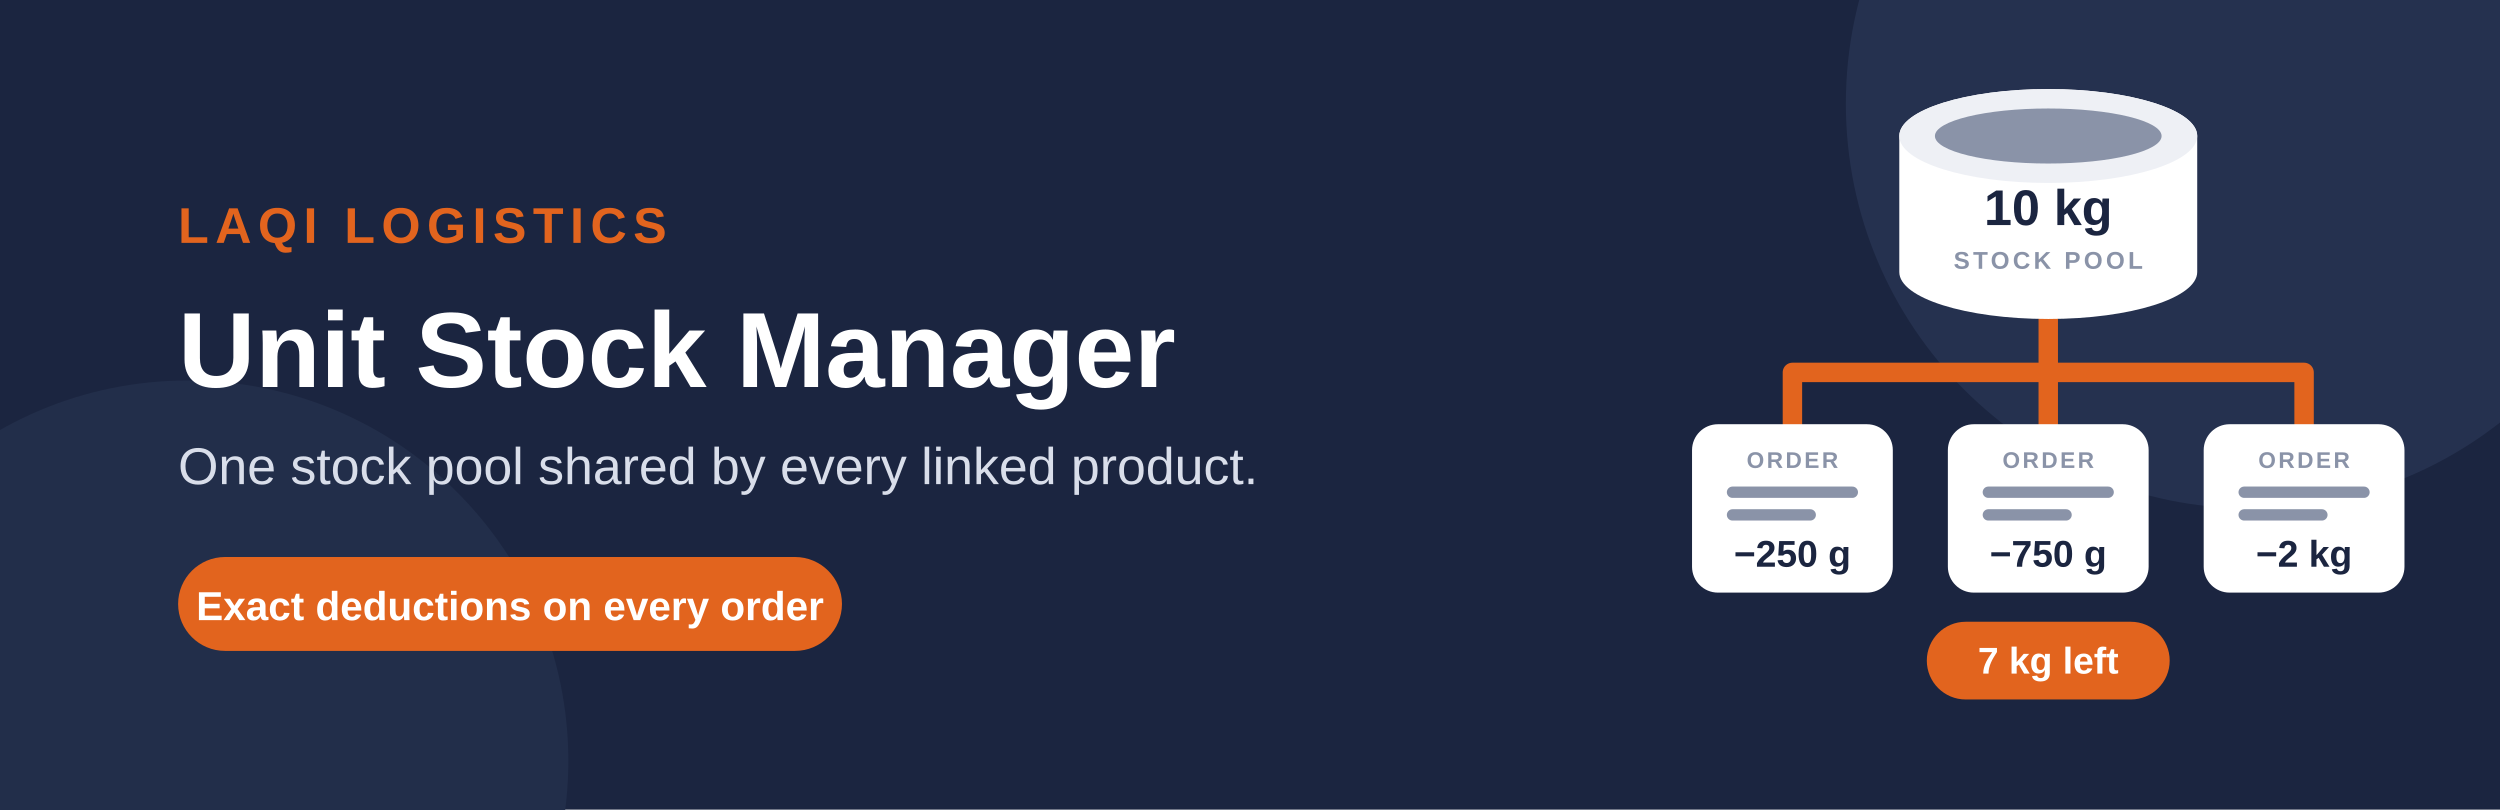
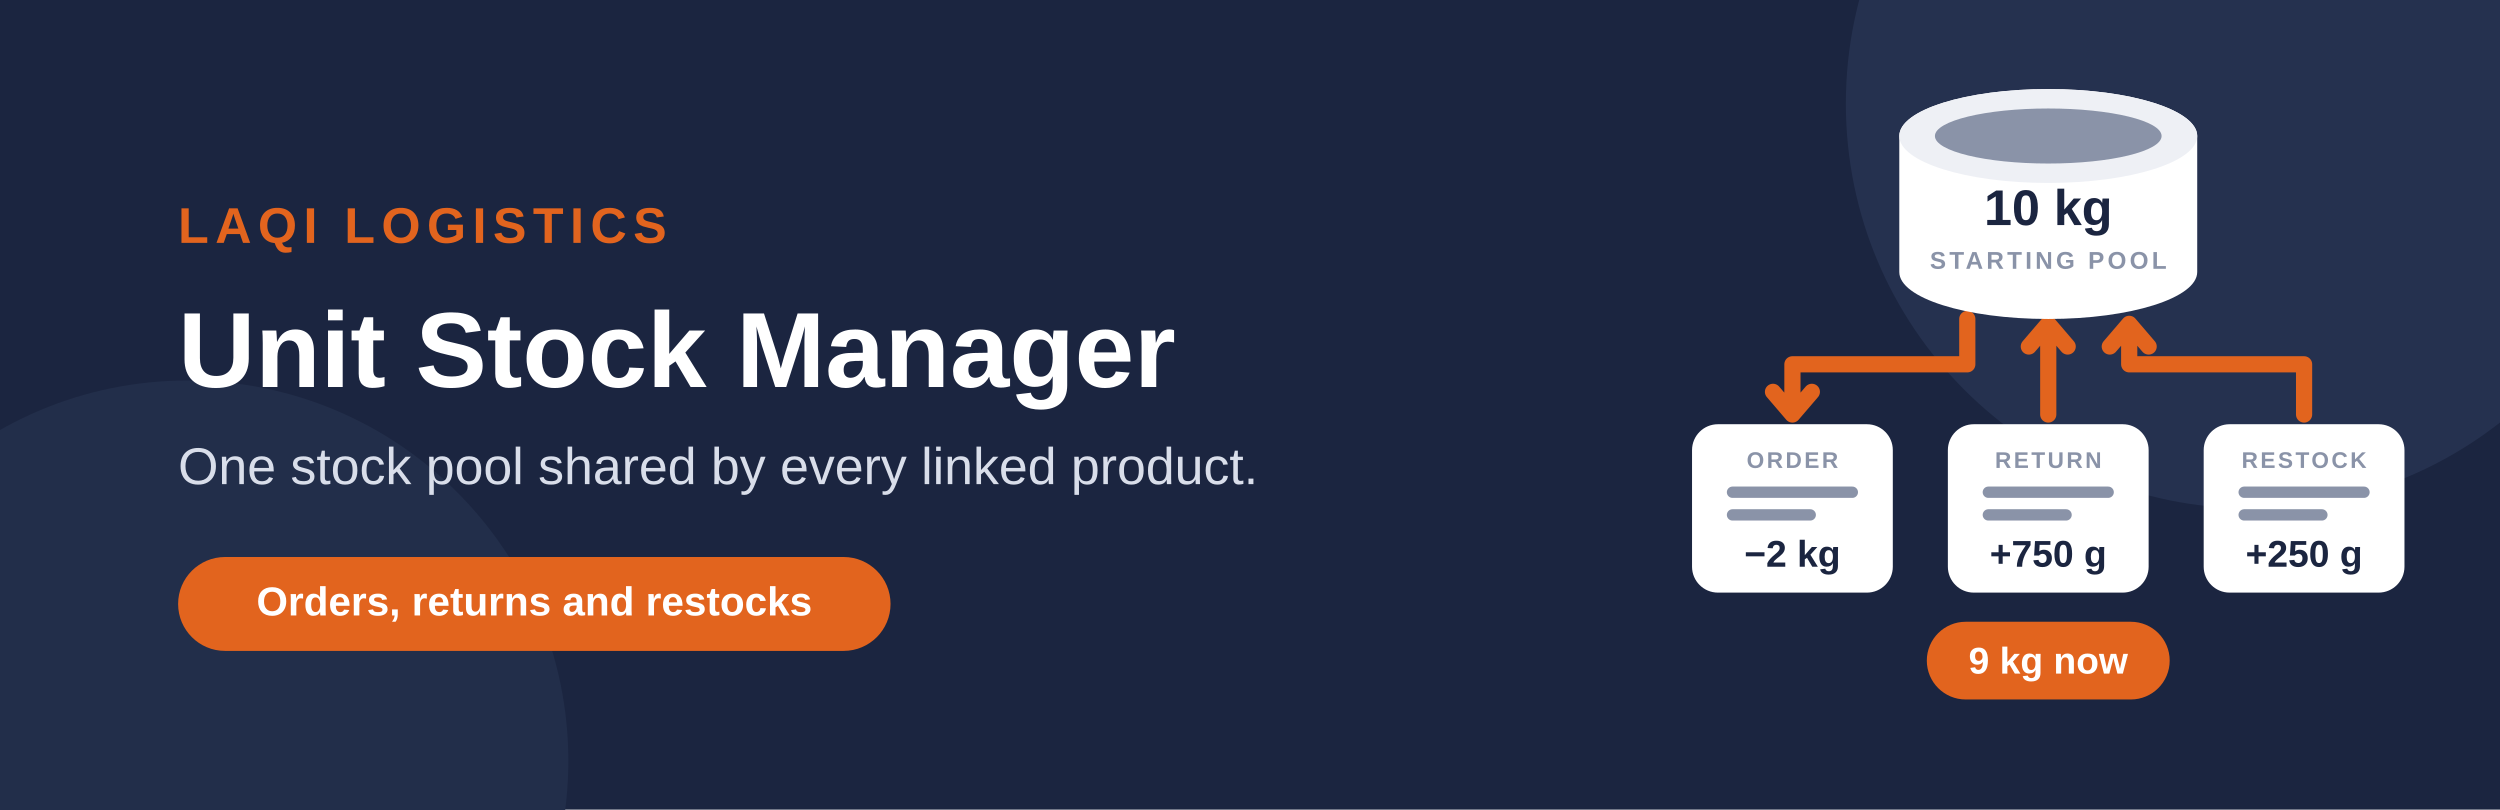
<svg xmlns="http://www.w3.org/2000/svg" viewBox="0 0 1544 500" role="img" aria-labelledby="title desc">
  <rect width="1544" height="500" fill="#1b2540" />
  <circle cx="1390" cy="64" r="250" fill="#25314f" />
  <circle cx="116" cy="470" r="235" fill="#222e4a" />
  <g transform="translate(110 92)">
    <text x="0" y="58" fill="#e2641e" font-family="Arial, sans-serif" font-size="31" font-weight="700" letter-spacing="4">LAQI LOGISTICS</text>
    <text x="0" y="147" fill="#ffffff" font-family="Arial, sans-serif" font-size="66" font-weight="700">Unit Stock Manager</text>
    <text x="0" y="207" fill="#d9deea" font-family="Arial, sans-serif" font-size="32">One stock pool shared by every linked product.</text>
-     <rect x="0" y="252" width="410" height="58" rx="29" fill="#e2641e" />
-     <text x="205" y="291" text-anchor="middle" fill="#ffffff" font-family="Arial, sans-serif" font-size="25" font-weight="700">Exact deductions on every order</text>
+     <rect x="0" y="252" width="440" height="58" rx="29" fill="#e2641e" />
+     <text x="220" y="281" text-anchor="middle" dominant-baseline="middle" fill="#ffffff" font-family="Arial, sans-serif" font-size="25" font-weight="700">Orders, returns and restocks</text>
  </g>
  <g transform="translate(1045 40)">
-     <path d="M220 128v62M220 190H62v32M220 190v32M220 190h158v32" fill="none" stroke="#e2641e" stroke-width="12" stroke-linecap="round" stroke-linejoin="round" />
+     <path d="M170 157v28H62v30M50 202l12 14 12-14" fill="none" stroke="#e2641e" stroke-width="10" stroke-linecap="round" stroke-linejoin="round" />
+     <path d="M220 216v-56M208 174l12-14 12 14" fill="none" stroke="#e2641e" stroke-width="10" stroke-linecap="round" stroke-linejoin="round" />
+     <path d="M378 216v-31H270v-25M258 174l12-14 12 14" fill="none" stroke="#e2641e" stroke-width="10" stroke-linecap="round" stroke-linejoin="round" />
    <path d="M128 44c0-16 41-29 92-29s92 13 92 29v84c0 16-41 29-92 29s-92-13-92-29z" fill="#ffffff" />
    <ellipse cx="220" cy="44" rx="92" ry="29" fill="#eef0f5" />
    <ellipse cx="220" cy="44" rx="70" ry="17" fill="#8a93a8" />
    <text x="220" y="99" text-anchor="middle" fill="#1b2540" font-family="Arial, sans-serif" font-size="31" font-weight="700">10 kg</text>
-     <text x="220" y="126" text-anchor="middle" fill="#8a93a8" font-family="Arial, sans-serif" font-size="15" font-weight="700" letter-spacing="2">STOCK POOL</text>
+     <text x="220" y="126" text-anchor="middle" fill="#8a93a8" font-family="Arial, sans-serif" font-size="15" font-weight="700" letter-spacing="2">STARTING POOL</text>
    <g transform="translate(0 222)">
-       <rect width="124" height="104" rx="16" fill="#ffffff" />
-       <text x="62" y="27" text-anchor="middle" fill="#8a93a8" font-family="Arial, sans-serif" font-size="14" font-weight="700" letter-spacing="1.5">ORDER</text>
-       <path d="M25 42h74M25 56h48" fill="none" stroke="#8a93a8" stroke-width="7" stroke-linecap="round" />
-       <text x="62" y="88" text-anchor="middle" fill="#1b2540" font-family="Arial, sans-serif" font-size="23" font-weight="700">−250 g</text>
-     </g>
-     <g transform="translate(158 222)">
-       <rect width="124" height="104" rx="16" fill="#ffffff" />
-       <text x="62" y="27" text-anchor="middle" fill="#8a93a8" font-family="Arial, sans-serif" font-size="14" font-weight="700" letter-spacing="1.5">ORDER</text>
-       <path d="M25 42h74M25 56h48" fill="none" stroke="#8a93a8" stroke-width="7" stroke-linecap="round" />
-       <text x="62" y="88" text-anchor="middle" fill="#1b2540" font-family="Arial, sans-serif" font-size="23" font-weight="700">−750 g</text>
-     </g>
-     <g transform="translate(316 222)">
      <rect width="124" height="104" rx="16" fill="#ffffff" />
      <text x="62" y="27" text-anchor="middle" fill="#8a93a8" font-family="Arial, sans-serif" font-size="14" font-weight="700" letter-spacing="1.5">ORDER</text>
      <path d="M25 42h74M25 56h48" fill="none" stroke="#8a93a8" stroke-width="7" stroke-linecap="round" />
      <text x="62" y="88" text-anchor="middle" fill="#1b2540" font-family="Arial, sans-serif" font-size="23" font-weight="700">−2 kg</text>
    </g>
+     <g transform="translate(158 222)">
+       <rect width="124" height="104" rx="16" fill="#ffffff" />
+       <text x="62" y="27" text-anchor="middle" fill="#8a93a8" font-family="Arial, sans-serif" font-size="14" font-weight="700" letter-spacing="1.5">RETURN</text>
+       <path d="M25 42h74M25 56h48" fill="none" stroke="#8a93a8" stroke-width="7" stroke-linecap="round" />
+       <text x="62" y="88" text-anchor="middle" fill="#1b2540" font-family="Arial, sans-serif" font-size="23" font-weight="700">+750 g</text>
+     </g>
+     <g transform="translate(316 222)">
+       <rect width="124" height="104" rx="16" fill="#ffffff" />
+       <text x="62" y="27" text-anchor="middle" fill="#8a93a8" font-family="Arial, sans-serif" font-size="14" font-weight="700" letter-spacing="1.5">RESTOCK</text>
+       <path d="M25 42h74M25 56h48" fill="none" stroke="#8a93a8" stroke-width="7" stroke-linecap="round" />
+       <text x="62" y="88" text-anchor="middle" fill="#1b2540" font-family="Arial, sans-serif" font-size="23" font-weight="700">+250 g</text>
+     </g>
    <rect x="145" y="344" width="150" height="48" rx="24" fill="#e2641e" />
-     <text x="220" y="376" text-anchor="middle" fill="#ffffff" font-family="Arial, sans-serif" font-size="23" font-weight="700">7 kg left</text>
+     <text x="220" y="376" text-anchor="middle" fill="#ffffff" font-family="Arial, sans-serif" font-size="23" font-weight="700">9 kg now</text>
  </g>
</svg>
